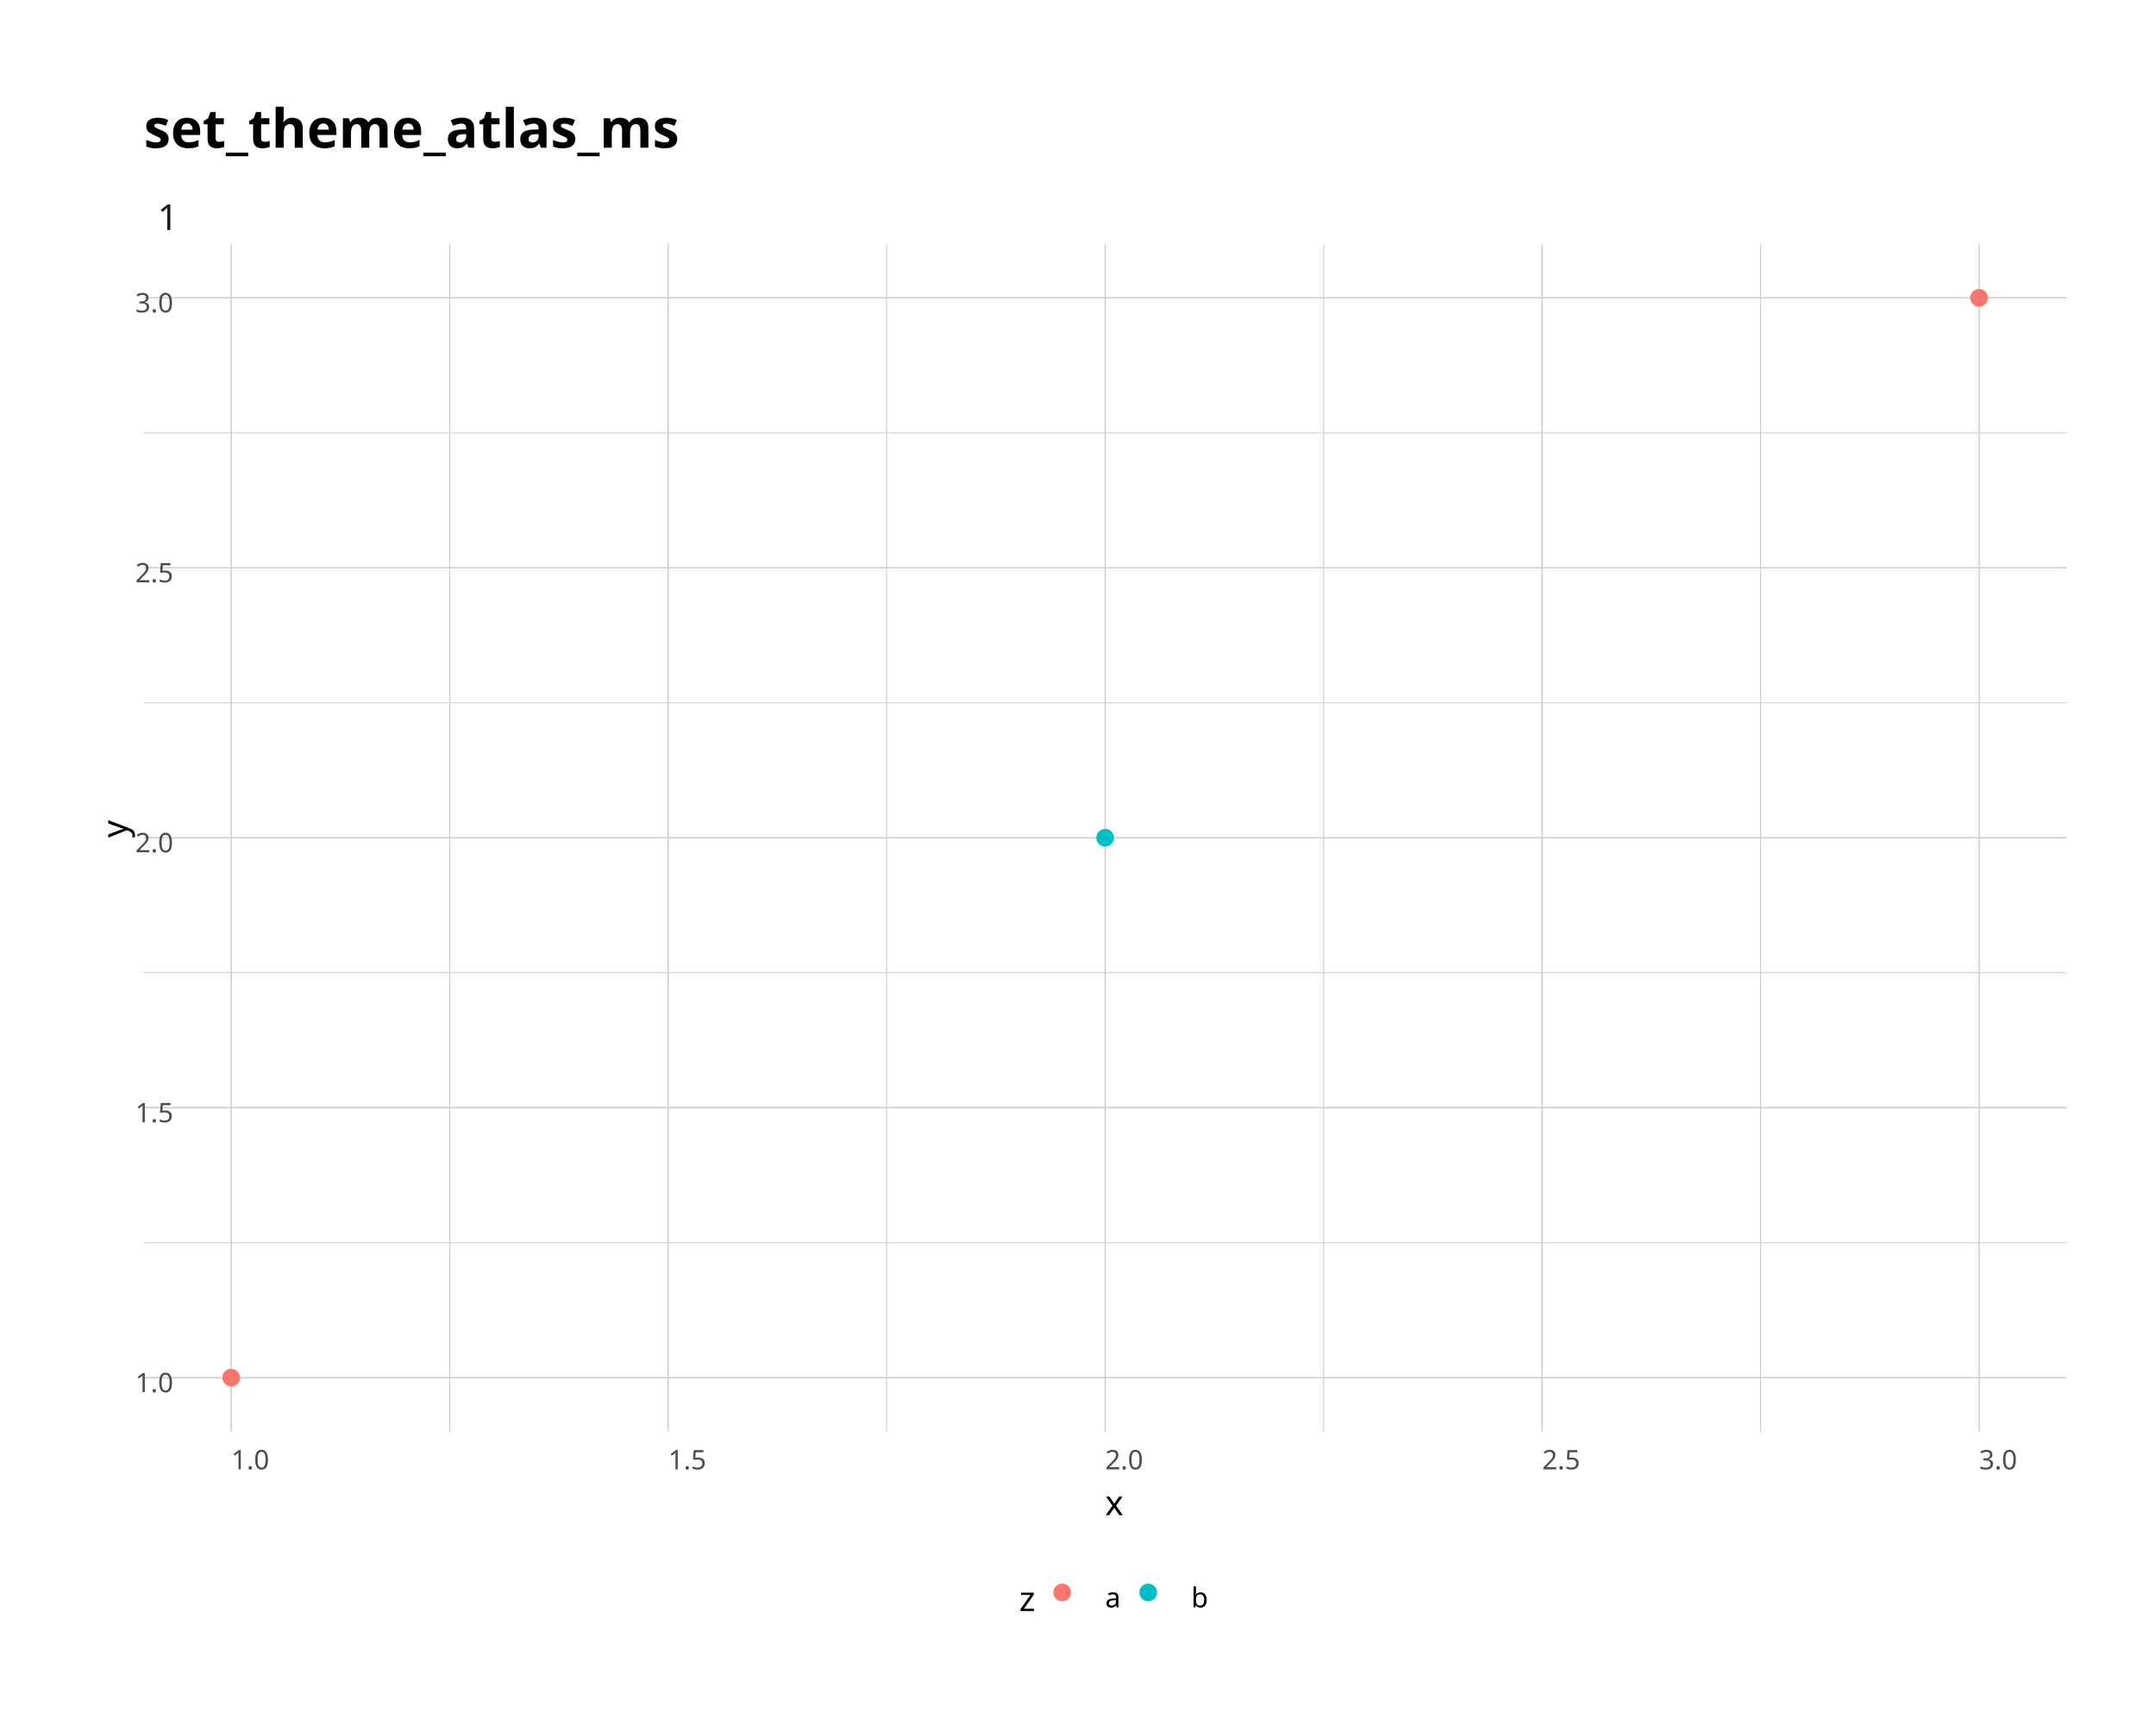
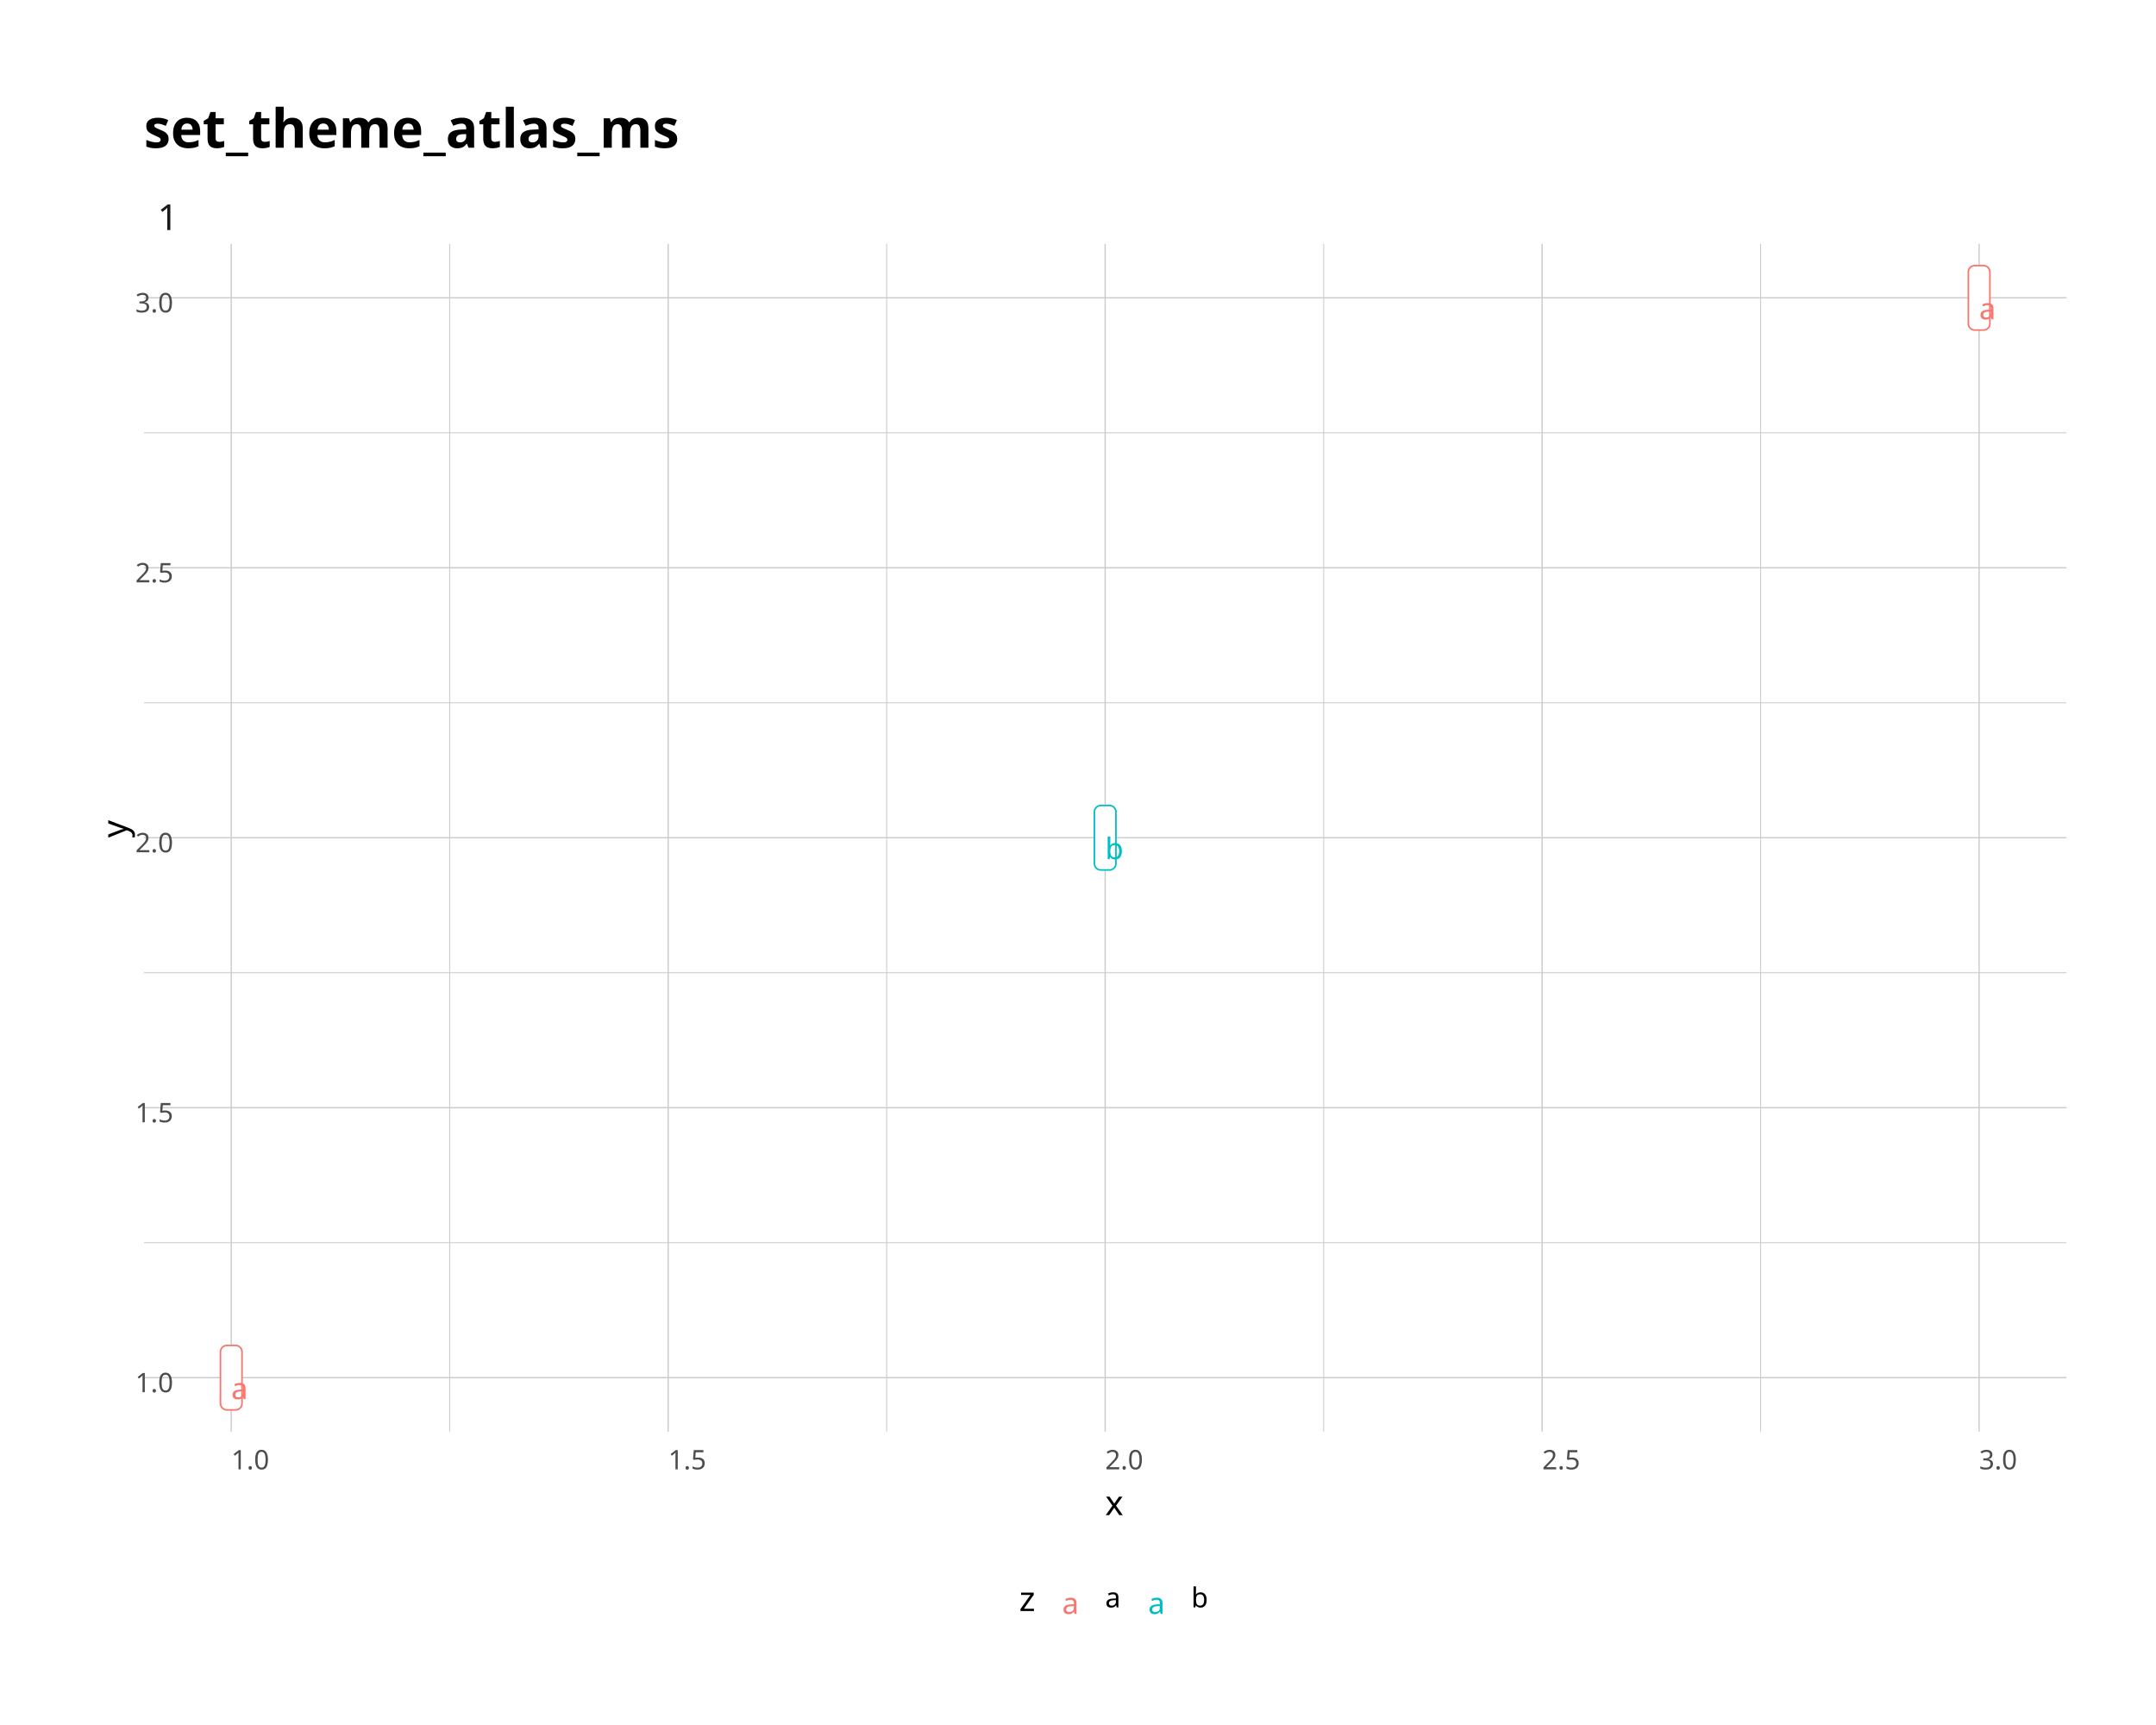
<svg xmlns="http://www.w3.org/2000/svg" viewBox="0 0 720.00 576.00">
  <defs>
    <style type="text/css">
    line, polyline, polygon, path, rect, circle {
      fill: none;
      stroke: #000000;
      stroke-linecap: round;
      stroke-linejoin: round;
      stroke-miterlimit: 10.00;
    }
  </style>
  </defs>
  <rect width="100%" height="100%" style="stroke: none; fill: #FFFFFF;" />
  <defs>
    <clipPath id="cpNDguMDR8NjkwLjExfDQ3OC4wNXw4MS40Mg==">
      <rect x="48.04" y="81.42" width="642.08" height="396.63" />
    </clipPath>
  </defs>
  <polyline points="48.04,414.95 690.11,414.95 " style="stroke-width: 0.32; stroke: #CCCCCC; stroke-linecap: butt;" clip-path="url(#cpNDguMDR8NjkwLjExfDQ3OC4wNXw4MS40Mg==)" />
  <polyline points="48.04,324.80 690.11,324.80 " style="stroke-width: 0.32; stroke: #CCCCCC; stroke-linecap: butt;" clip-path="url(#cpNDguMDR8NjkwLjExfDQ3OC4wNXw4MS40Mg==)" />
  <polyline points="48.04,234.66 690.11,234.66 " style="stroke-width: 0.32; stroke: #CCCCCC; stroke-linecap: butt;" clip-path="url(#cpNDguMDR8NjkwLjExfDQ3OC4wNXw4MS40Mg==)" />
  <polyline points="48.04,144.52 690.11,144.52 " style="stroke-width: 0.32; stroke: #CCCCCC; stroke-linecap: butt;" clip-path="url(#cpNDguMDR8NjkwLjExfDQ3OC4wNXw4MS40Mg==)" />
  <polyline points="150.18,478.05 150.18,81.42 " style="stroke-width: 0.32; stroke: #CCCCCC; stroke-linecap: butt;" clip-path="url(#cpNDguMDR8NjkwLjExfDQ3OC4wNXw4MS40Mg==)" />
  <polyline points="296.11,478.05 296.11,81.42 " style="stroke-width: 0.32; stroke: #CCCCCC; stroke-linecap: butt;" clip-path="url(#cpNDguMDR8NjkwLjExfDQ3OC4wNXw4MS40Mg==)" />
  <polyline points="442.04,478.05 442.04,81.42 " style="stroke-width: 0.32; stroke: #CCCCCC; stroke-linecap: butt;" clip-path="url(#cpNDguMDR8NjkwLjExfDQ3OC4wNXw4MS40Mg==)" />
  <polyline points="587.96,478.05 587.96,81.42 " style="stroke-width: 0.32; stroke: #CCCCCC; stroke-linecap: butt;" clip-path="url(#cpNDguMDR8NjkwLjExfDQ3OC4wNXw4MS40Mg==)" />
  <polyline points="48.04,460.02 690.11,460.02 " style="stroke-width: 0.43; stroke: #CCCCCC; stroke-linecap: butt;" clip-path="url(#cpNDguMDR8NjkwLjExfDQ3OC4wNXw4MS40Mg==)" />
  <polyline points="48.04,369.88 690.11,369.88 " style="stroke-width: 0.43; stroke: #CCCCCC; stroke-linecap: butt;" clip-path="url(#cpNDguMDR8NjkwLjExfDQ3OC4wNXw4MS40Mg==)" />
  <polyline points="48.04,279.73 690.11,279.73 " style="stroke-width: 0.43; stroke: #CCCCCC; stroke-linecap: butt;" clip-path="url(#cpNDguMDR8NjkwLjExfDQ3OC4wNXw4MS40Mg==)" />
  <polyline points="48.04,189.59 690.11,189.59 " style="stroke-width: 0.43; stroke: #CCCCCC; stroke-linecap: butt;" clip-path="url(#cpNDguMDR8NjkwLjExfDQ3OC4wNXw4MS40Mg==)" />
  <polyline points="48.04,99.44 690.11,99.44 " style="stroke-width: 0.43; stroke: #CCCCCC; stroke-linecap: butt;" clip-path="url(#cpNDguMDR8NjkwLjExfDQ3OC4wNXw4MS40Mg==)" />
  <polyline points="77.22,478.05 77.22,81.42 " style="stroke-width: 0.43; stroke: #CCCCCC; stroke-linecap: butt;" clip-path="url(#cpNDguMDR8NjkwLjExfDQ3OC4wNXw4MS40Mg==)" />
  <polyline points="223.15,478.05 223.15,81.42 " style="stroke-width: 0.43; stroke: #CCCCCC; stroke-linecap: butt;" clip-path="url(#cpNDguMDR8NjkwLjExfDQ3OC4wNXw4MS40Mg==)" />
  <polyline points="369.07,478.05 369.07,81.42 " style="stroke-width: 0.43; stroke: #CCCCCC; stroke-linecap: butt;" clip-path="url(#cpNDguMDR8NjkwLjExfDQ3OC4wNXw4MS40Mg==)" />
  <polyline points="515.00,478.05 515.00,81.42 " style="stroke-width: 0.43; stroke: #CCCCCC; stroke-linecap: butt;" clip-path="url(#cpNDguMDR8NjkwLjExfDQ3OC4wNXw4MS40Mg==)" />
  <polyline points="660.93,478.05 660.93,81.42 " style="stroke-width: 0.43; stroke: #CCCCCC; stroke-linecap: butt;" clip-path="url(#cpNDguMDR8NjkwLjExfDQ3OC4wNXw4MS40Mg==)" />
  <circle cx="77.22" cy="460.02" r="1.95pt" style="stroke-width: 0.71; stroke: #F8766D; fill: #F8766D;" clip-path="url(#cpNDguMDR8NjkwLjExfDQ3OC4wNXw4MS40Mg==)" />
  <circle cx="369.07" cy="279.73" r="1.95pt" style="stroke-width: 0.71; stroke: #00BFC4; fill: #00BFC4;" clip-path="url(#cpNDguMDR8NjkwLjExfDQ3OC4wNXw4MS40Mg==)" />
  <circle cx="660.93" cy="99.44" r="1.95pt" style="stroke-width: 0.71; stroke: #F8766D; fill: #F8766D;" clip-path="url(#cpNDguMDR8NjkwLjExfDQ3OC4wNXw4MS40Mg==)" />
+   <polygon points="75.78,470.79 78.66,470.79 78.57,470.79 78.92,470.78 79.26,470.71 79.59,470.58 79.89,470.41 80.16,470.19 80.39,469.93 80.57,469.63 80.71,469.31 80.79,468.98 80.82,468.63 80.82,468.63 80.82,451.41 80.82,451.41 80.79,451.06 80.71,450.73 80.57,450.41 80.39,450.11 80.16,449.85 79.89,449.63 79.59,449.46 79.26,449.34 78.92,449.27 78.66,449.25 75.78,449.25 76.04,449.27 75.69,449.25 75.35,449.29 75.02,449.39 74.70,449.54 74.42,449.74 74.16,449.98 73.96,450.26 73.79,450.56 73.68,450.89 73.63,451.24 73.62,451.41 73.62,468.63 73.63,468.46 73.63,468.80 73.68,469.15 73.79,469.48 73.96,469.79 74.16,470.06 74.42,470.30 74.70,470.50 75.02,470.65 75.35,470.75 75.69,470.79 " style="stroke-width: 0.53; stroke: #F8766D; fill: #FFFFFF;" clip-path="url(#cpNDguMDR8NjkwLjExfDQ3OC4wNXw4MS40Mg==)" />
+   <g clip-path="url(#cpNDguMDR8NjkwLjExfDQ3OC4wNXw4MS40Mg==)">
+     <text x="77.22" y="467.19" style="font-size: 9.96px; fill: #F8766D; font-family: Montserrat;" textLength="0.00px" lengthAdjust="spacingAndGlyphs">a</text>
+   </g>
+   <polygon points="367.63,290.50 370.51,290.50 370.43,290.50 370.77,290.49 371.12,290.42 371.44,290.29 371.74,290.12 372.01,289.90 372.24,289.64 372.43,289.35 372.56,289.03 372.65,288.69 372.67,288.34 372.67,288.34 372.67,271.12 372.67,271.12 372.65,270.78 372.56,270.44 372.43,270.12 372.24,269.83 372.01,269.56 371.74,269.35 371.44,269.17 371.12,269.05 370.77,268.98 370.51,268.96 367.63,268.96 367.89,268.98 367.55,268.96 367.20,269.01 366.87,269.10 366.55,269.25 366.27,269.45 366.02,269.69 365.81,269.97 365.65,270.28 365.54,270.61 365.48,270.95 365.47,271.12 365.47,288.34 365.48,288.17 365.48,288.52 365.54,288.86 365.65,289.19 365.81,289.50 366.02,289.78 366.27,290.02 366.55,290.21 366.87,290.36 367.20,290.46 367.55,290.50 " style="stroke-width: 0.53; stroke: #00BFC4; fill: #FFFFFF;" clip-path="url(#cpNDguMDR8NjkwLjExfDQ3OC4wNXw4MS40Mg==)" />
+   <g clip-path="url(#cpNDguMDR8NjkwLjExfDQ3OC4wNXw4MS40Mg==)">
+     <text x="369.07" y="286.90" style="font-size: 9.96px; fill: #00BFC4; font-family: Montserrat;" textLength="0.00px" lengthAdjust="spacingAndGlyphs">b</text>
+   </g>
+   <polygon points="659.49,110.22 662.37,110.22 662.28,110.21 662.63,110.20 662.97,110.13 663.29,110.01 663.59,109.83 663.86,109.61 664.09,109.35 664.28,109.06 664.42,108.74 664.50,108.40 664.53,108.06 664.53,108.06 664.53,90.83 664.53,90.83 664.50,90.49 664.42,90.15 664.28,89.83 664.09,89.54 663.86,89.28 663.59,89.06 663.29,88.88 662.97,88.76 662.63,88.69 662.37,88.67 659.49,88.67 659.75,88.69 659.40,88.68 659.05,88.72 658.72,88.82 658.41,88.96 658.12,89.16 657.87,89.40 657.66,89.68 657.50,89.99 657.39,90.32 657.33,90.66 657.33,90.83 657.33,108.06 657.33,107.88 657.33,108.23 657.39,108.57 657.50,108.90 657.66,109.21 657.87,109.49 658.12,109.73 658.41,109.93 658.72,110.07 659.05,110.17 659.40,110.21 " style="stroke-width: 0.53; stroke: #F8766D; fill: #FFFFFF;" clip-path="url(#cpNDguMDR8NjkwLjExfDQ3OC4wNXw4MS40Mg==)" />
+   <g clip-path="url(#cpNDguMDR8NjkwLjExfDQ3OC4wNXw4MS40Mg==)">
+     <text x="660.93" y="106.62" style="font-size: 9.96px; fill: #F8766D; font-family: Montserrat;" textLength="0.00px" lengthAdjust="spacingAndGlyphs">a</text>
+   </g>
  <defs>
    <clipPath id="cpMC4wMHw3MjAuMDB8NTc2LjAwfDAuMDA=">
      <rect x="0.00" y="0.00" width="720.00" height="576.00" />
    </clipPath>
  </defs>
  <defs>
    <clipPath id="cpNDguMDR8NjkwLjExfDgxLjQyfDU5LjI5">
      <rect x="48.04" y="59.29" width="642.08" height="22.13" />
    </clipPath>
  </defs>
  <g clip-path="url(#cpNDguMDR8NjkwLjExfDgxLjQyfDU5LjI5)">
    <text x="52.62" y="76.83" style="font-size: 12.00px; fill: #1A1A1A; font-family: Montserrat;" textLength="0.00px" lengthAdjust="spacingAndGlyphs">1</text>
  </g>
  <defs>
    <clipPath id="cpMC4wMHw3MjAuMDB8NTc2LjAwfDAuMDA=">
      <rect x="0.00" y="0.00" width="720.00" height="576.00" />
    </clipPath>
  </defs>
  <g clip-path="url(#cpMC4wMHw3MjAuMDB8NTc2LjAwfDAuMDA=)">
    <text x="77.22" y="490.63" style="font-size: 9.00px; fill: #4D4D4D; font-family: Montserrat;" textLength="0.00px" lengthAdjust="spacingAndGlyphs">1.0</text>
  </g>
  <g clip-path="url(#cpMC4wMHw3MjAuMDB8NTc2LjAwfDAuMDA=)">
    <text x="223.15" y="490.63" style="font-size: 9.00px; fill: #4D4D4D; font-family: Montserrat;" textLength="0.00px" lengthAdjust="spacingAndGlyphs">1.5</text>
  </g>
  <g clip-path="url(#cpMC4wMHw3MjAuMDB8NTc2LjAwfDAuMDA=)">
    <text x="369.07" y="490.63" style="font-size: 9.00px; fill: #4D4D4D; font-family: Montserrat;" textLength="0.00px" lengthAdjust="spacingAndGlyphs">2.0</text>
  </g>
  <g clip-path="url(#cpMC4wMHw3MjAuMDB8NTc2LjAwfDAuMDA=)">
    <text x="515.00" y="490.63" style="font-size: 9.00px; fill: #4D4D4D; font-family: Montserrat;" textLength="0.00px" lengthAdjust="spacingAndGlyphs">2.5</text>
  </g>
  <g clip-path="url(#cpMC4wMHw3MjAuMDB8NTc2LjAwfDAuMDA=)">
    <text x="660.93" y="490.63" style="font-size: 9.00px; fill: #4D4D4D; font-family: Montserrat;" textLength="0.00px" lengthAdjust="spacingAndGlyphs">3.0</text>
  </g>
  <g clip-path="url(#cpMC4wMHw3MjAuMDB8NTc2LjAwfDAuMDA=)">
    <text x="45.17" y="464.88" style="font-size: 9.00px; fill: #4D4D4D; font-family: Montserrat;" textLength="0.00px" lengthAdjust="spacingAndGlyphs">1.0</text>
  </g>
  <g clip-path="url(#cpMC4wMHw3MjAuMDB8NTc2LjAwfDAuMDA=)">
    <text x="45.17" y="374.74" style="font-size: 9.00px; fill: #4D4D4D; font-family: Montserrat;" textLength="0.00px" lengthAdjust="spacingAndGlyphs">1.5</text>
  </g>
  <g clip-path="url(#cpMC4wMHw3MjAuMDB8NTc2LjAwfDAuMDA=)">
    <text x="45.17" y="284.59" style="font-size: 9.00px; fill: #4D4D4D; font-family: Montserrat;" textLength="0.00px" lengthAdjust="spacingAndGlyphs">2.0</text>
  </g>
  <g clip-path="url(#cpMC4wMHw3MjAuMDB8NTc2LjAwfDAuMDA=)">
    <text x="45.17" y="194.45" style="font-size: 9.00px; fill: #4D4D4D; font-family: Montserrat;" textLength="0.00px" lengthAdjust="spacingAndGlyphs">2.5</text>
  </g>
  <g clip-path="url(#cpMC4wMHw3MjAuMDB8NTc2LjAwfDAuMDA=)">
    <text x="45.17" y="104.30" style="font-size: 9.00px; fill: #4D4D4D; font-family: Montserrat;" textLength="0.00px" lengthAdjust="spacingAndGlyphs">3.0</text>
  </g>
  <g clip-path="url(#cpMC4wMHw3MjAuMDB8NTc2LjAwfDAuMDA=)">
    <text x="369.07" y="505.92" style="font-size: 11.50px; font-family: Montserrat;" textLength="0.00px" lengthAdjust="spacingAndGlyphs">x</text>
  </g>
  <g clip-path="url(#cpMC4wMHw3MjAuMDB8NTc2LjAwfDAuMDA=)">
    <text transform="translate(42.31,279.73) rotate(-90)" style="font-size: 11.50px; font-family: Montserrat;" textLength="0.00px" lengthAdjust="spacingAndGlyphs">y</text>
  </g>
  <g clip-path="url(#cpMC4wMHw3MjAuMDB8NTc2LjAwfDAuMDA=)">
    <text x="340.34" y="537.95" style="font-size: 11.50px; font-family: Montserrat;" textLength="0.00px" lengthAdjust="spacingAndGlyphs">z</text>
  </g>
  <circle cx="354.71" cy="531.74" r="1.95pt" style="stroke-width: 0.71; stroke: #F8766D; fill: #F8766D;" clip-path="url(#cpMC4wMHw3MjAuMDB8NTc2LjAwfDAuMDA=)" />
+   <rect x="346.07" y="523.10" width="17.28" height="17.28" style="stroke-width: 0.75; stroke: none; fill: #FFFFFF;" clip-path="url(#cpMC4wMHw3MjAuMDB8NTc2LjAwfDAuMDA=)" />
+   <g clip-path="url(#cpMC4wMHw3MjAuMDB8NTc2LjAwfDAuMDA=)">
+     <text x="354.71" y="538.91" style="font-size: 9.96px; fill: #F8766D; font-family: Montserrat;" textLength="0.00px" lengthAdjust="spacingAndGlyphs">a</text>
+   </g>
  <circle cx="383.44" cy="531.74" r="1.95pt" style="stroke-width: 0.71; stroke: #00BFC4; fill: #00BFC4;" clip-path="url(#cpMC4wMHw3MjAuMDB8NTc2LjAwfDAuMDA=)" />
+   <rect x="374.80" y="523.10" width="17.28" height="17.28" style="stroke-width: 0.75; stroke: none; fill: #FFFFFF;" clip-path="url(#cpMC4wMHw3MjAuMDB8NTc2LjAwfDAuMDA=)" />
+   <g clip-path="url(#cpMC4wMHw3MjAuMDB8NTc2LjAwfDAuMDA=)">
+     <text x="383.44" y="538.91" style="font-size: 9.96px; fill: #00BFC4; font-family: Montserrat;" textLength="0.00px" lengthAdjust="spacingAndGlyphs">a</text>
+   </g>
  <g clip-path="url(#cpMC4wMHw3MjAuMDB8NTc2LjAwfDAuMDA=)">
    <text x="369.07" y="536.71" style="font-size: 9.20px; font-family: Montserrat;" textLength="0.00px" lengthAdjust="spacingAndGlyphs">a</text>
  </g>
  <g clip-path="url(#cpMC4wMHw3MjAuMDB8NTc2LjAwfDAuMDA=)">
    <text x="397.81" y="536.71" style="font-size: 9.20px; font-family: Montserrat;" textLength="0.00px" lengthAdjust="spacingAndGlyphs">b</text>
  </g>
  <g clip-path="url(#cpMC4wMHw3MjAuMDB8NTc2LjAwfDAuMDA=)">
    <text x="48.04" y="49.33" style="font-size: 18.00px; font-weight: bold; font-family: Montserrat;" textLength="0.00px" lengthAdjust="spacingAndGlyphs">set_theme_atlas_ms</text>
  </g>
</svg>
